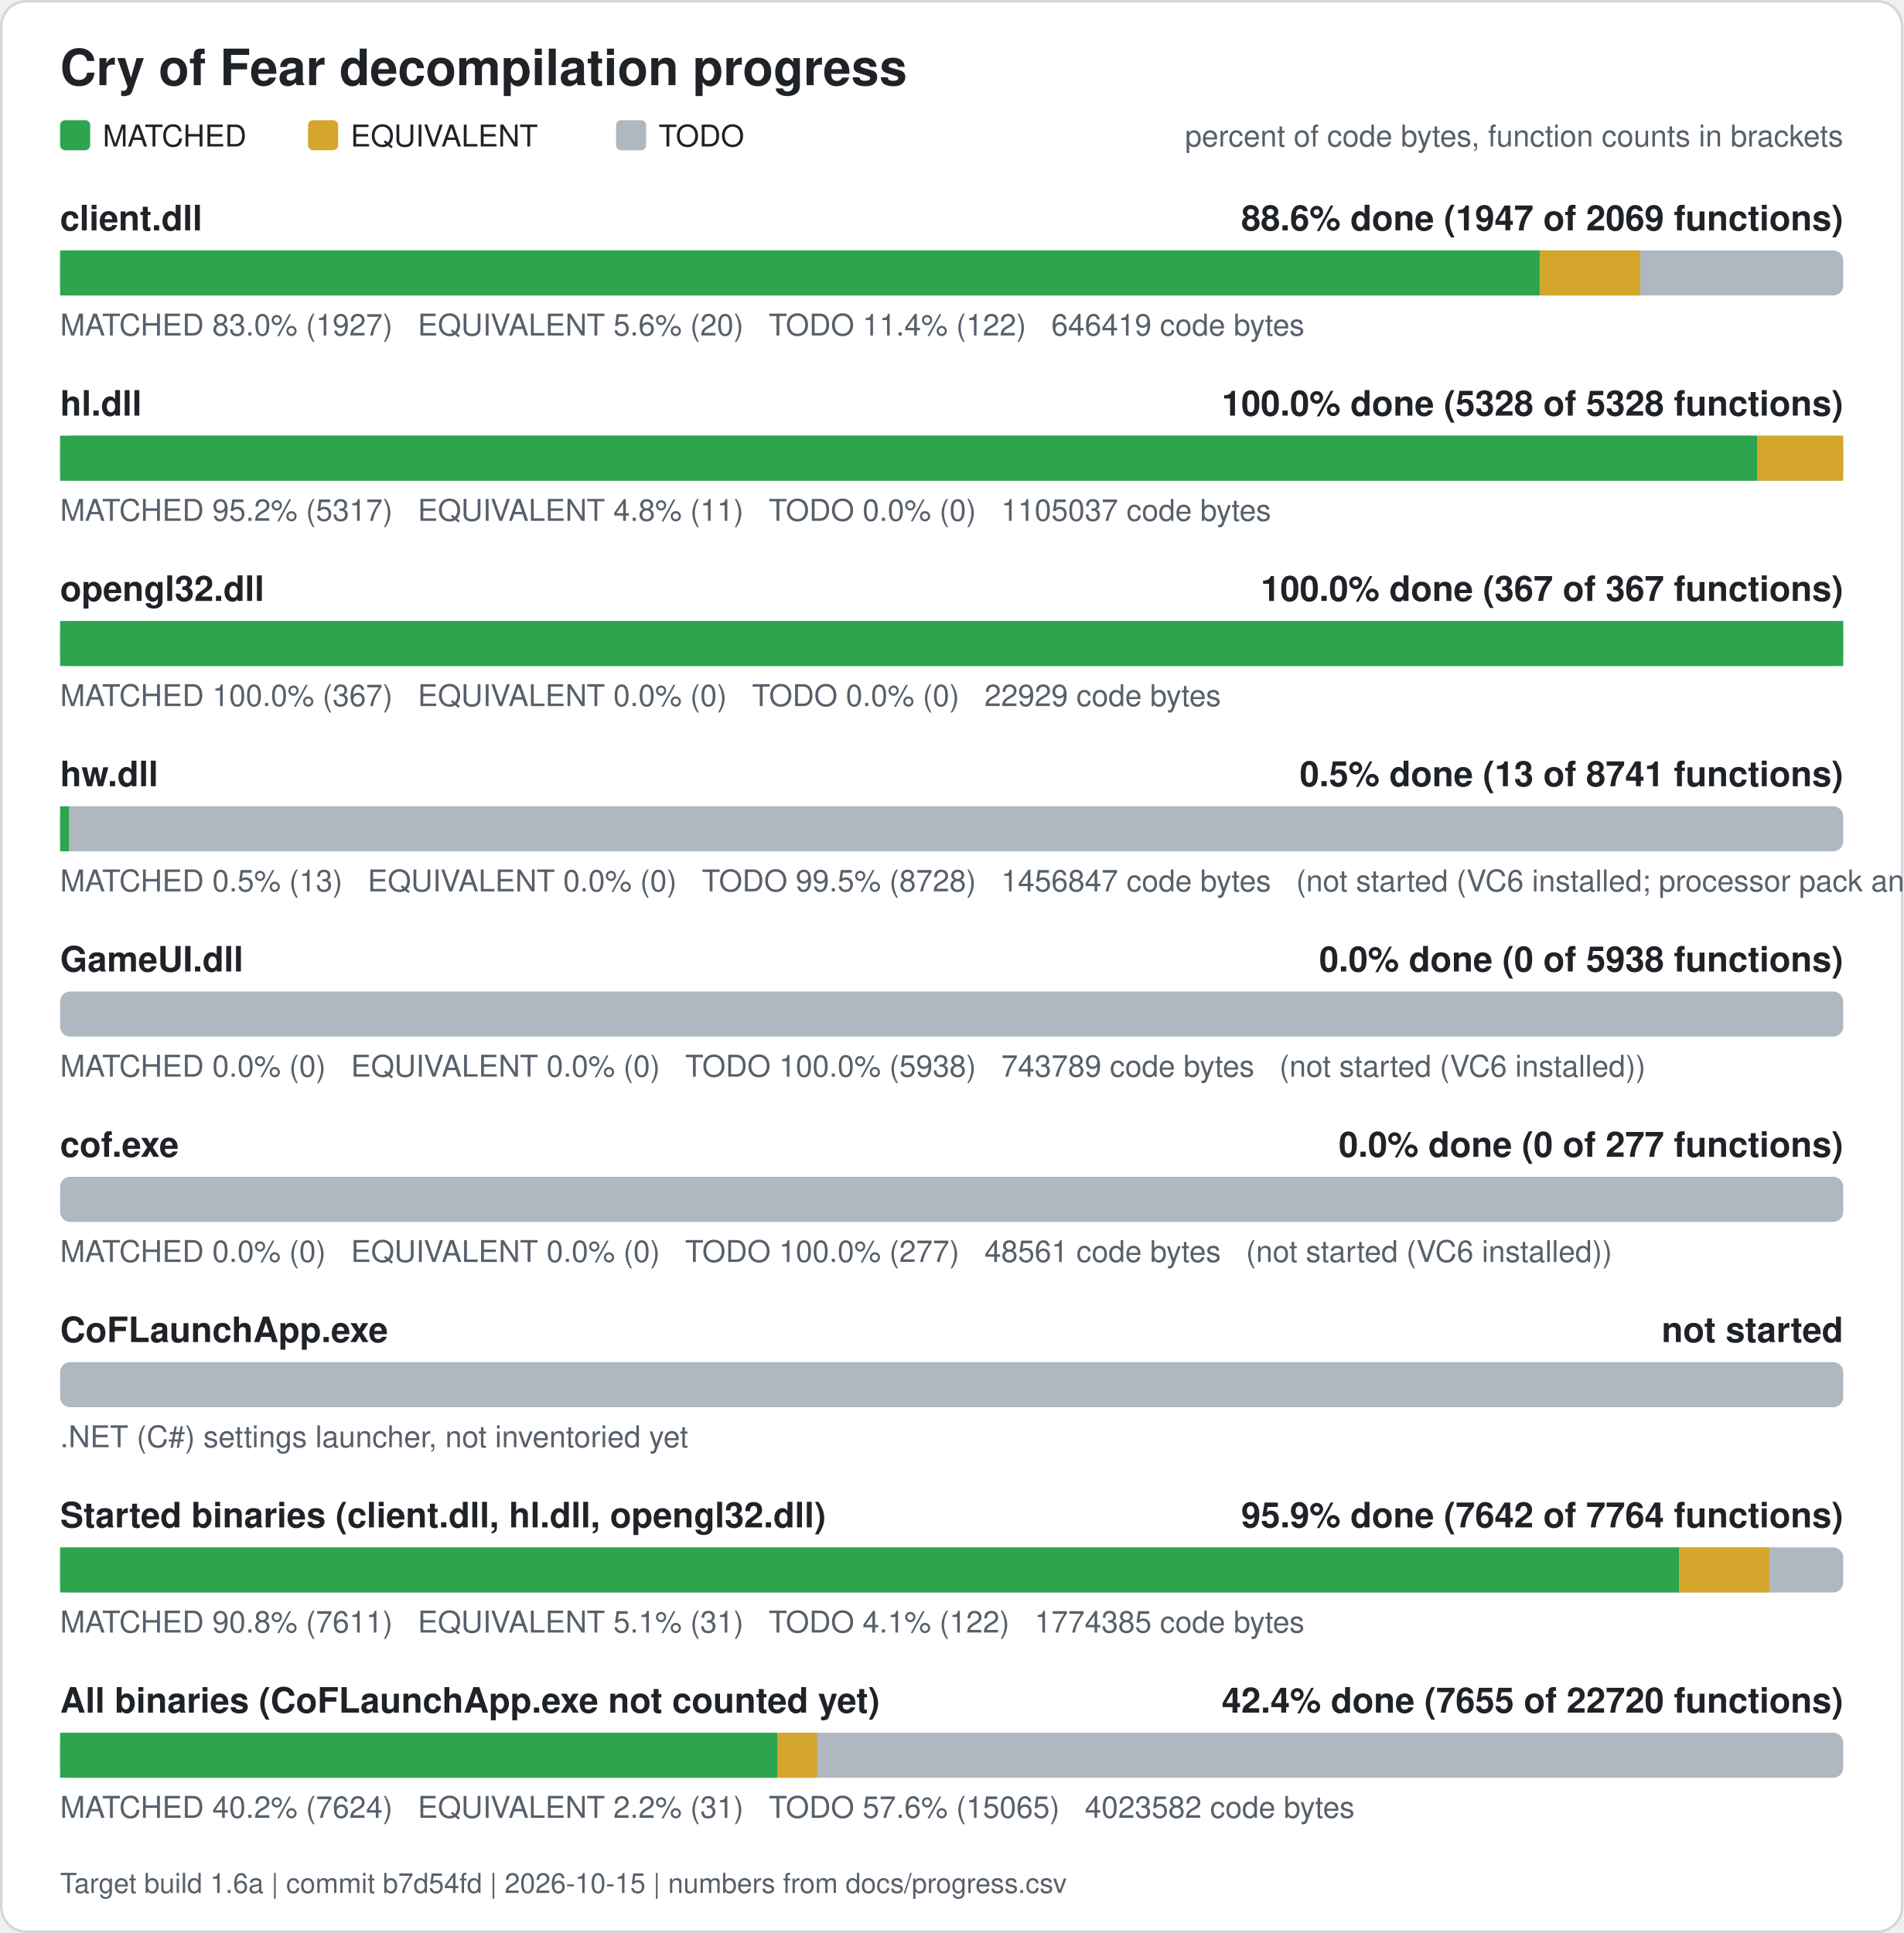
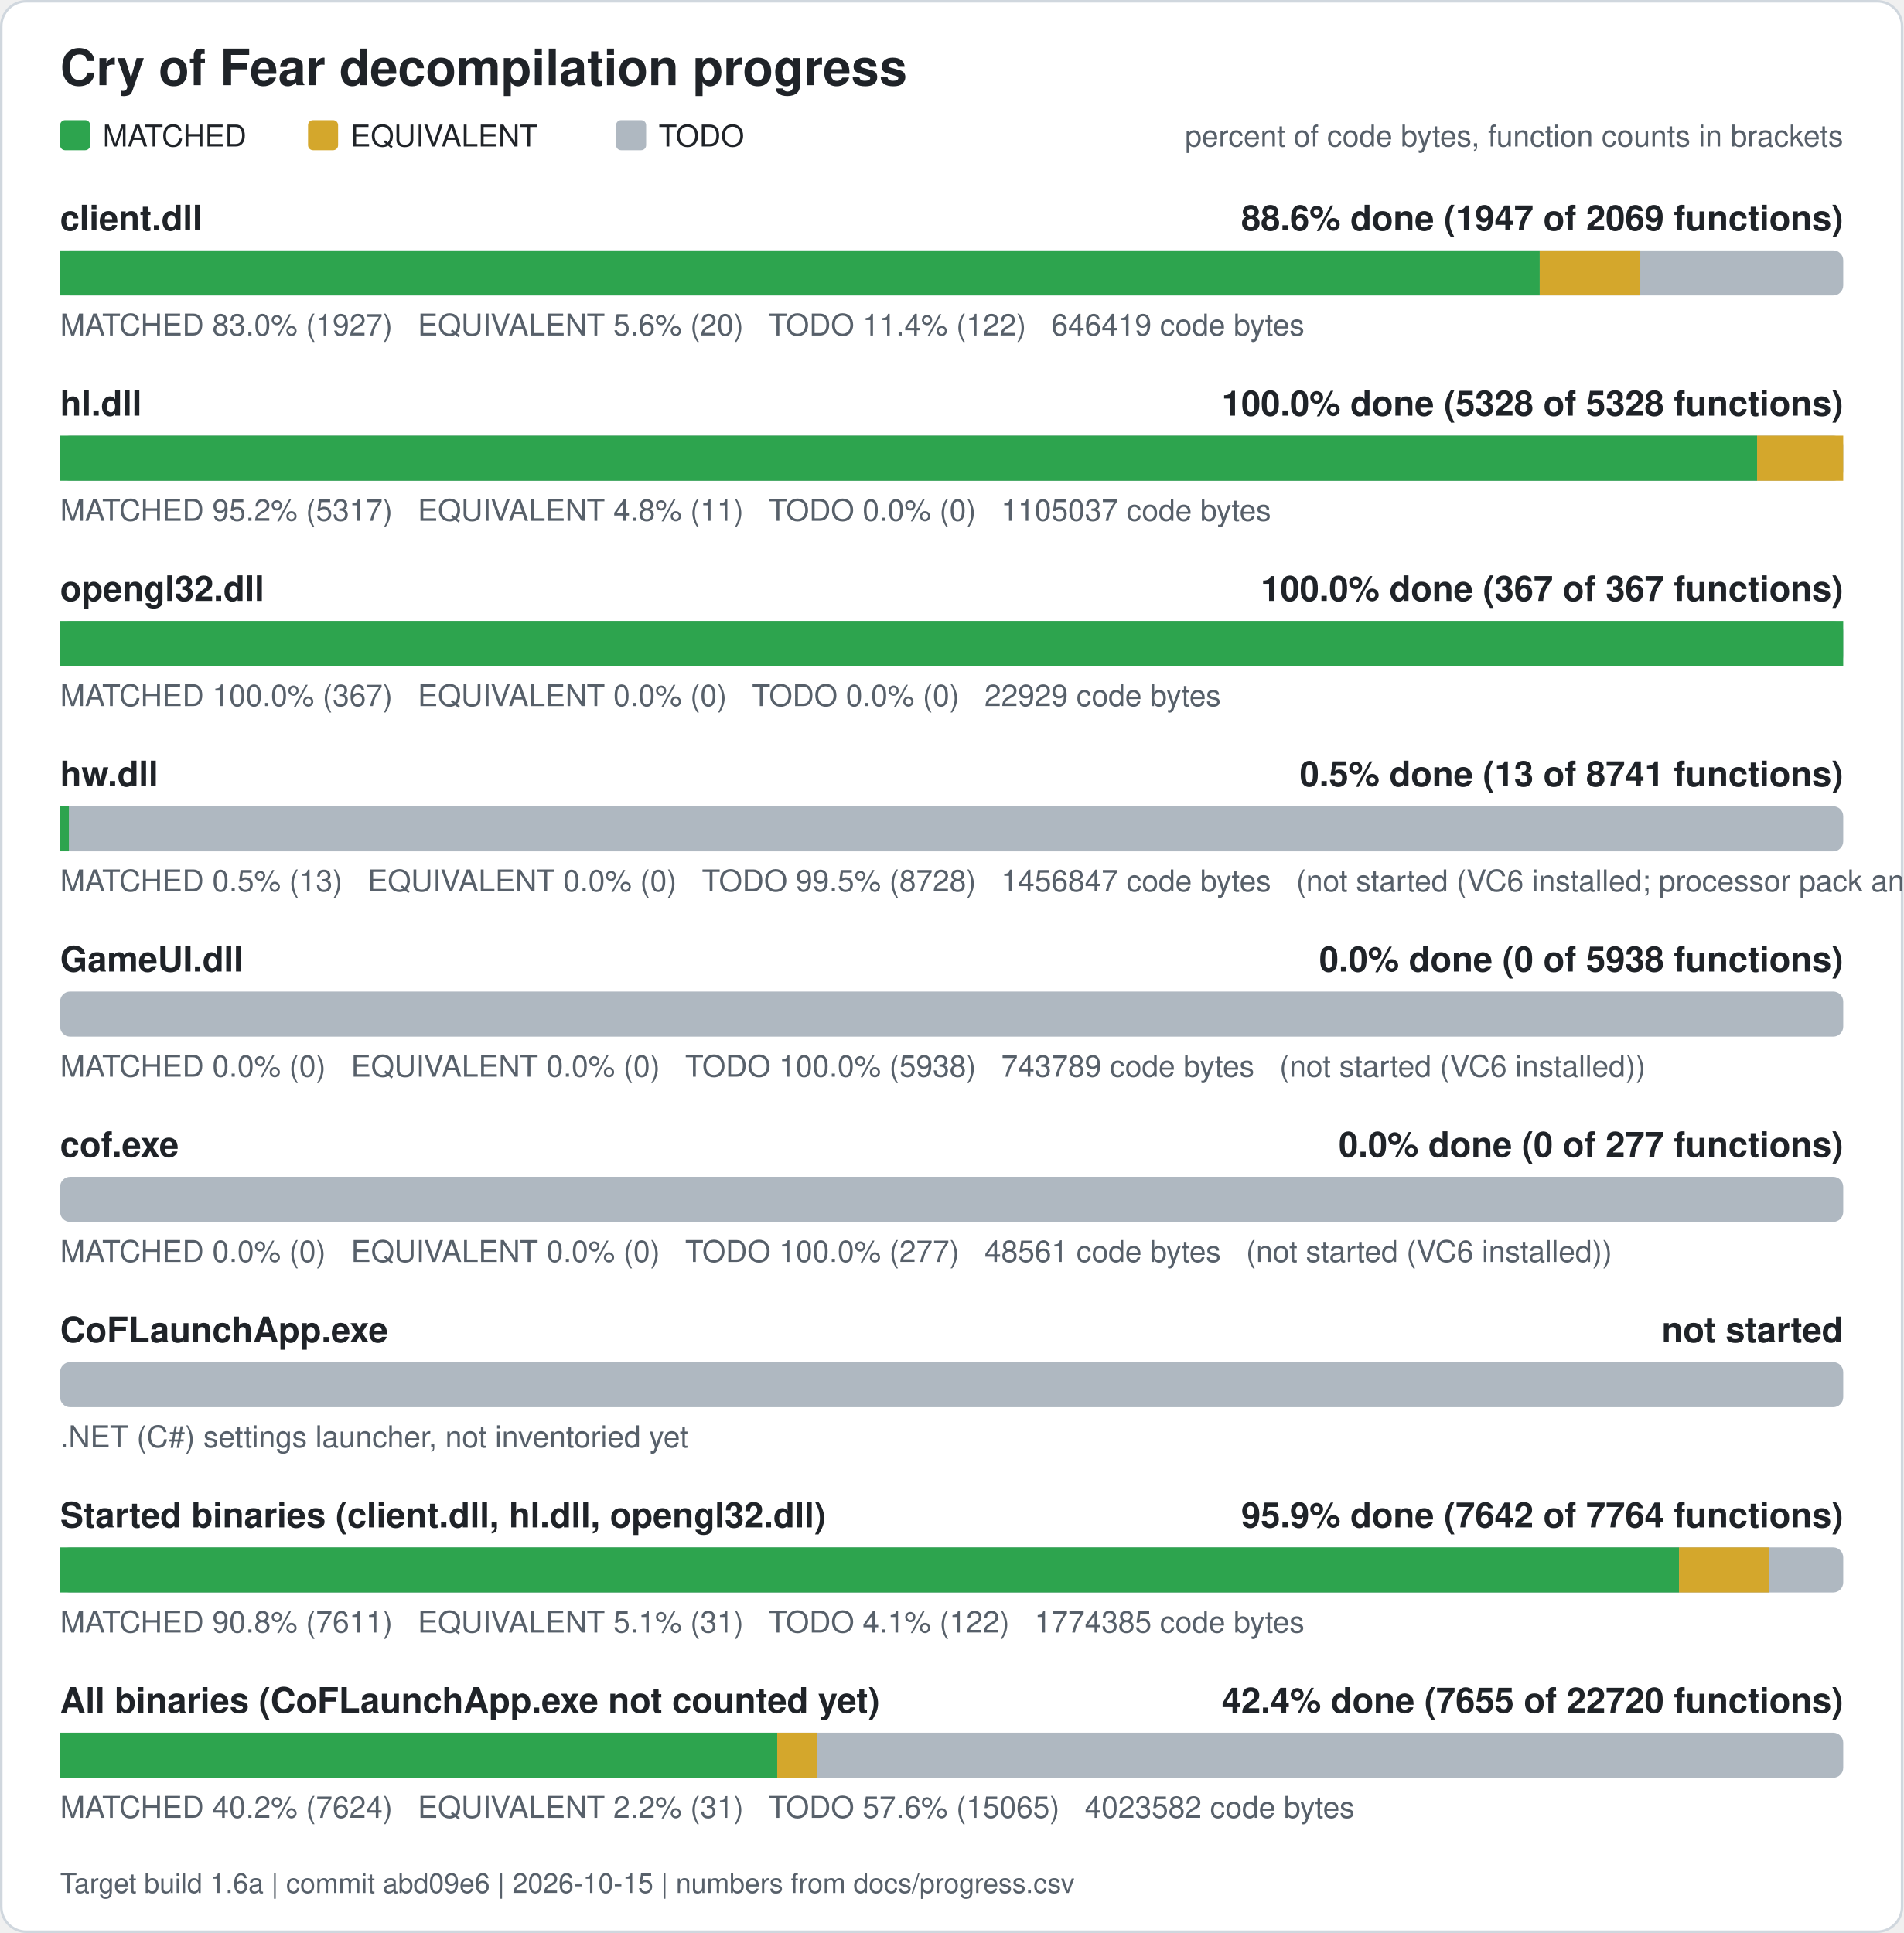
<svg xmlns="http://www.w3.org/2000/svg" width="760" height="772" viewBox="0 0 760 772" role="img" aria-label="Cry of Fear decompilation progress">
  <rect x="0.5" y="0.5" width="759" height="771" rx="10" fill="#ffffff" stroke="#d0d7de" />
  <text x="24" y="34" font-family="Segoe UI, Helvetica, Arial, sans-serif" font-size="20" font-weight="600" fill="#1f2328">Cry of Fear decompilation progress</text>
  <rect x="24" y="48" width="12" height="12" rx="2" fill="#2da44e" />
  <text x="41" y="58.5" font-family="Segoe UI, Helvetica, Arial, sans-serif" font-size="12" fill="#1f2328">MATCHED</text>
  <rect x="123" y="48" width="12" height="12" rx="2" fill="#d4a72c" />
  <text x="140" y="58.5" font-family="Segoe UI, Helvetica, Arial, sans-serif" font-size="12" fill="#1f2328">EQUIVALENT</text>
  <rect x="246" y="48" width="12" height="12" rx="2" fill="#afb8c1" />
  <text x="263" y="58.5" font-family="Segoe UI, Helvetica, Arial, sans-serif" font-size="12" fill="#1f2328">TODO</text>
  <text x="736" y="58.5" font-family="Segoe UI, Helvetica, Arial, sans-serif" font-size="12" fill="#57606a" text-anchor="end">percent of code bytes, function counts in brackets</text>
  <text x="24" y="92" font-family="Segoe UI, Helvetica, Arial, sans-serif" font-size="14" font-weight="600" fill="#1f2328">client.dll</text>
  <text x="736" y="92" font-family="Segoe UI, Helvetica, Arial, sans-serif" font-size="14" font-weight="600" fill="#1f2328" text-anchor="end">88.6% done (1947 of 2069 functions)</text>
  <rect x="24" y="100" width="712" height="18" rx="4" fill="#afb8c1" />
  <rect x="24.00" y="100" width="590.80" height="18" fill="#2da44e" />
  <rect x="614.80" y="100" width="40.17" height="18" fill="#d4a72c" />
  <text x="24" y="134" font-family="Segoe UI, Helvetica, Arial, sans-serif" font-size="12" fill="#57606a" xml:space="preserve">MATCHED 83.0% (1927)   EQUIVALENT 5.6% (20)   TODO 11.4% (122)   646419 code bytes</text>
  <text x="24" y="166" font-family="Segoe UI, Helvetica, Arial, sans-serif" font-size="14" font-weight="600" fill="#1f2328">hl.dll</text>
  <text x="736" y="166" font-family="Segoe UI, Helvetica, Arial, sans-serif" font-size="14" font-weight="600" fill="#1f2328" text-anchor="end">100.0% done (5328 of 5328 functions)</text>
  <rect x="24" y="174" width="712" height="18" rx="4" fill="#afb8c1" />
  <rect x="24.00" y="174" width="677.61" height="18" fill="#2da44e" />
  <rect x="701.61" y="174" width="34.39" height="18" fill="#d4a72c" />
  <text x="24" y="208" font-family="Segoe UI, Helvetica, Arial, sans-serif" font-size="12" fill="#57606a" xml:space="preserve">MATCHED 95.2% (5317)   EQUIVALENT 4.8% (11)   TODO 0.0% (0)   1105037 code bytes</text>
  <text x="24" y="240" font-family="Segoe UI, Helvetica, Arial, sans-serif" font-size="14" font-weight="600" fill="#1f2328">opengl32.dll</text>
  <text x="736" y="240" font-family="Segoe UI, Helvetica, Arial, sans-serif" font-size="14" font-weight="600" fill="#1f2328" text-anchor="end">100.0% done (367 of 367 functions)</text>
  <rect x="24" y="248" width="712" height="18" rx="4" fill="#afb8c1" />
  <rect x="24.00" y="248" width="712.00" height="18" fill="#2da44e" />
  <text x="24" y="282" font-family="Segoe UI, Helvetica, Arial, sans-serif" font-size="12" fill="#57606a" xml:space="preserve">MATCHED 100.0% (367)   EQUIVALENT 0.0% (0)   TODO 0.0% (0)   22929 code bytes</text>
  <text x="24" y="314" font-family="Segoe UI, Helvetica, Arial, sans-serif" font-size="14" font-weight="600" fill="#1f2328">hw.dll</text>
  <text x="736" y="314" font-family="Segoe UI, Helvetica, Arial, sans-serif" font-size="14" font-weight="600" fill="#1f2328" text-anchor="end">0.5% done (13 of 8741 functions)</text>
  <rect x="24" y="322" width="712" height="18" rx="4" fill="#afb8c1" />
  <rect x="24.00" y="322" width="3.50" height="18" fill="#2da44e" />
  <text x="24" y="356" font-family="Segoe UI, Helvetica, Arial, sans-serif" font-size="12" fill="#57606a" xml:space="preserve">MATCHED 0.5% (13)   EQUIVALENT 0.0% (0)   TODO 99.5% (8728)   1456847 code bytes   (not started (VC6 installed; processor pack and VS 2005 objects need those compilers))</text>
  <text x="24" y="388" font-family="Segoe UI, Helvetica, Arial, sans-serif" font-size="14" font-weight="600" fill="#1f2328">GameUI.dll</text>
  <text x="736" y="388" font-family="Segoe UI, Helvetica, Arial, sans-serif" font-size="14" font-weight="600" fill="#1f2328" text-anchor="end">0.0% done (0 of 5938 functions)</text>
  <rect x="24" y="396" width="712" height="18" rx="4" fill="#afb8c1" />
  <text x="24" y="430" font-family="Segoe UI, Helvetica, Arial, sans-serif" font-size="12" fill="#57606a" xml:space="preserve">MATCHED 0.0% (0)   EQUIVALENT 0.0% (0)   TODO 100.0% (5938)   743789 code bytes   (not started (VC6 installed))</text>
  <text x="24" y="462" font-family="Segoe UI, Helvetica, Arial, sans-serif" font-size="14" font-weight="600" fill="#1f2328">cof.exe</text>
  <text x="736" y="462" font-family="Segoe UI, Helvetica, Arial, sans-serif" font-size="14" font-weight="600" fill="#1f2328" text-anchor="end">0.0% done (0 of 277 functions)</text>
  <rect x="24" y="470" width="712" height="18" rx="4" fill="#afb8c1" />
  <text x="24" y="504" font-family="Segoe UI, Helvetica, Arial, sans-serif" font-size="12" fill="#57606a" xml:space="preserve">MATCHED 0.0% (0)   EQUIVALENT 0.0% (0)   TODO 100.0% (277)   48561 code bytes   (not started (VC6 installed))</text>
  <text x="24" y="536" font-family="Segoe UI, Helvetica, Arial, sans-serif" font-size="14" font-weight="600" fill="#1f2328">CoFLaunchApp.exe</text>
  <text x="736" y="536" font-family="Segoe UI, Helvetica, Arial, sans-serif" font-size="14" font-weight="600" fill="#1f2328" text-anchor="end">not started</text>
  <rect x="24" y="544" width="712" height="18" rx="4" fill="#afb8c1" />
  <text x="24" y="578" font-family="Segoe UI, Helvetica, Arial, sans-serif" font-size="12" fill="#57606a">.NET (C#) settings launcher, not inventoried yet</text>
  <text x="24" y="610" font-family="Segoe UI, Helvetica, Arial, sans-serif" font-size="14" font-weight="600" fill="#1f2328">Started binaries (client.dll, hl.dll, opengl32.dll)</text>
  <text x="736" y="610" font-family="Segoe UI, Helvetica, Arial, sans-serif" font-size="14" font-weight="600" fill="#1f2328" text-anchor="end">95.9% done (7642 of 7764 functions)</text>
  <rect x="24" y="618" width="712" height="18" rx="4" fill="#afb8c1" />
  <rect x="24.00" y="618" width="646.43" height="18" fill="#2da44e" />
  <rect x="670.43" y="618" width="36.05" height="18" fill="#d4a72c" />
  <text x="24" y="652" font-family="Segoe UI, Helvetica, Arial, sans-serif" font-size="12" fill="#57606a" xml:space="preserve">MATCHED 90.8% (7611)   EQUIVALENT 5.1% (31)   TODO 4.1% (122)   1774385 code bytes</text>
  <text x="24" y="684" font-family="Segoe UI, Helvetica, Arial, sans-serif" font-size="14" font-weight="600" fill="#1f2328">All binaries (CoFLaunchApp.exe not counted yet)</text>
  <text x="736" y="684" font-family="Segoe UI, Helvetica, Arial, sans-serif" font-size="14" font-weight="600" fill="#1f2328" text-anchor="end">42.4% done (7655 of 22720 functions)</text>
  <rect x="24" y="692" width="712" height="18" rx="4" fill="#afb8c1" />
  <rect x="24.00" y="692" width="286.34" height="18" fill="#2da44e" />
  <rect x="310.34" y="692" width="15.90" height="18" fill="#d4a72c" />
  <text x="24" y="726" font-family="Segoe UI, Helvetica, Arial, sans-serif" font-size="12" fill="#57606a" xml:space="preserve">MATCHED 40.2% (7624)   EQUIVALENT 2.2% (31)   TODO 57.6% (15065)   4023582 code bytes</text>
-   <text x="24" y="756" font-family="Segoe UI, Helvetica, Arial, sans-serif" font-size="11" fill="#57606a">Target build 1.6a | commit b7d54fd | 2026-10-15 | numbers from docs/progress.csv</text>
+   <text x="24" y="756" font-family="Segoe UI, Helvetica, Arial, sans-serif" font-size="11" fill="#57606a">Target build 1.6a | commit abd09e6 | 2026-10-15 | numbers from docs/progress.csv</text>
</svg>
